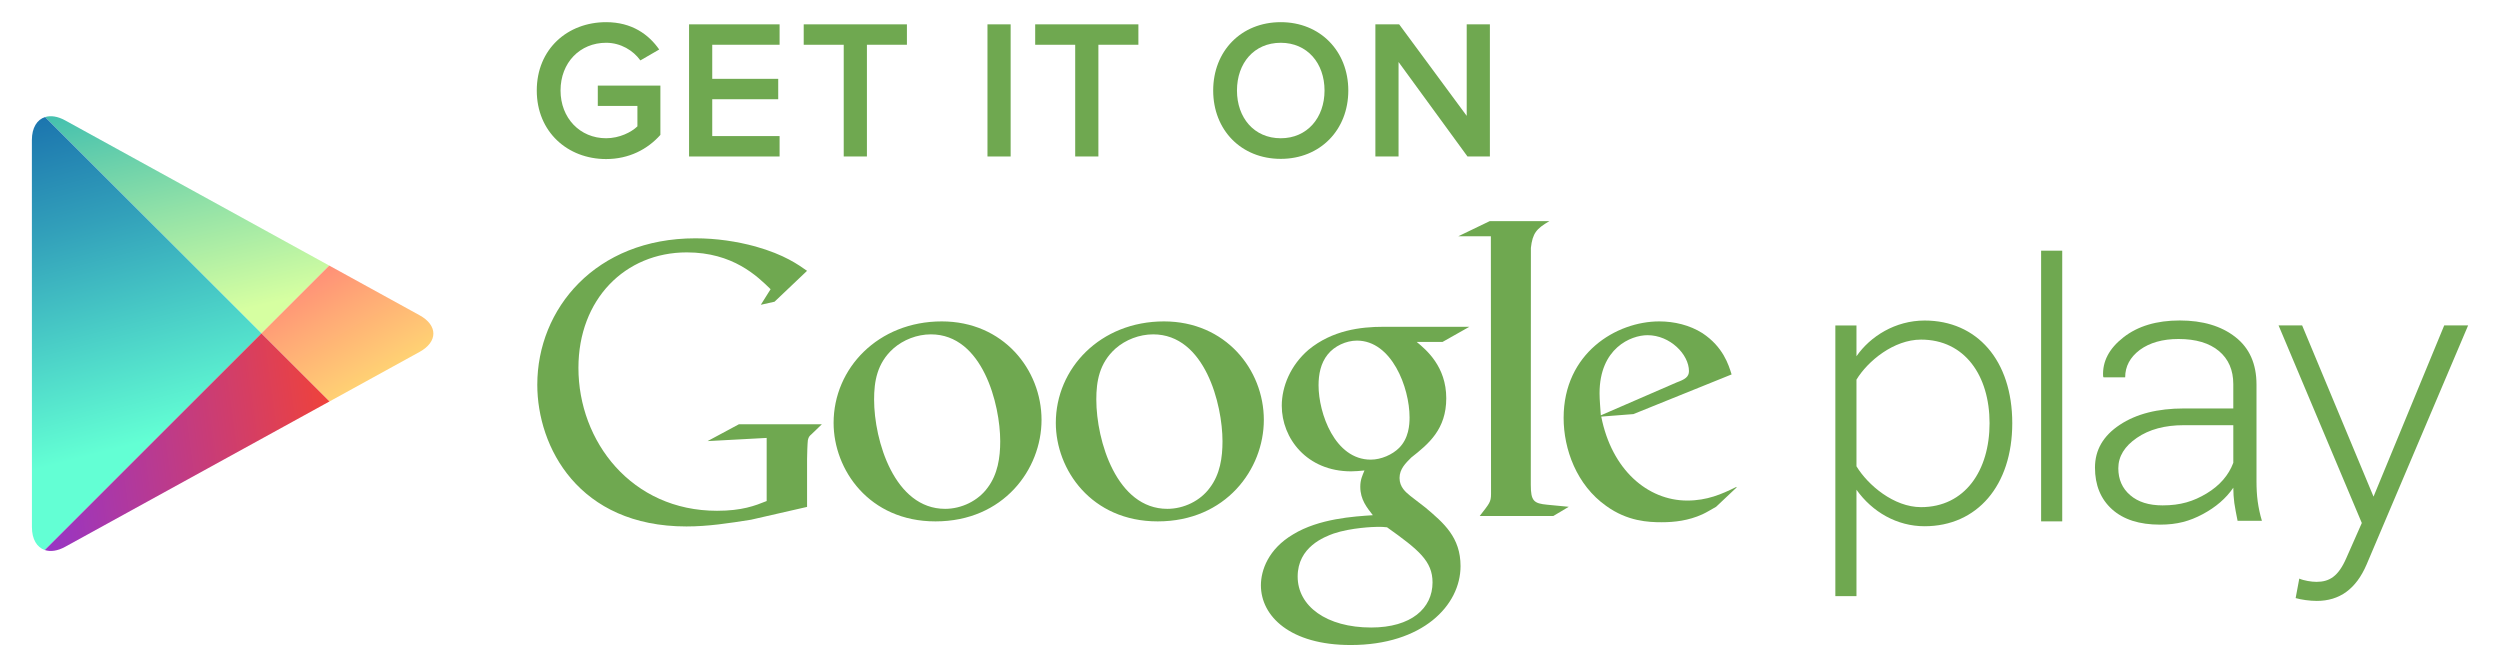
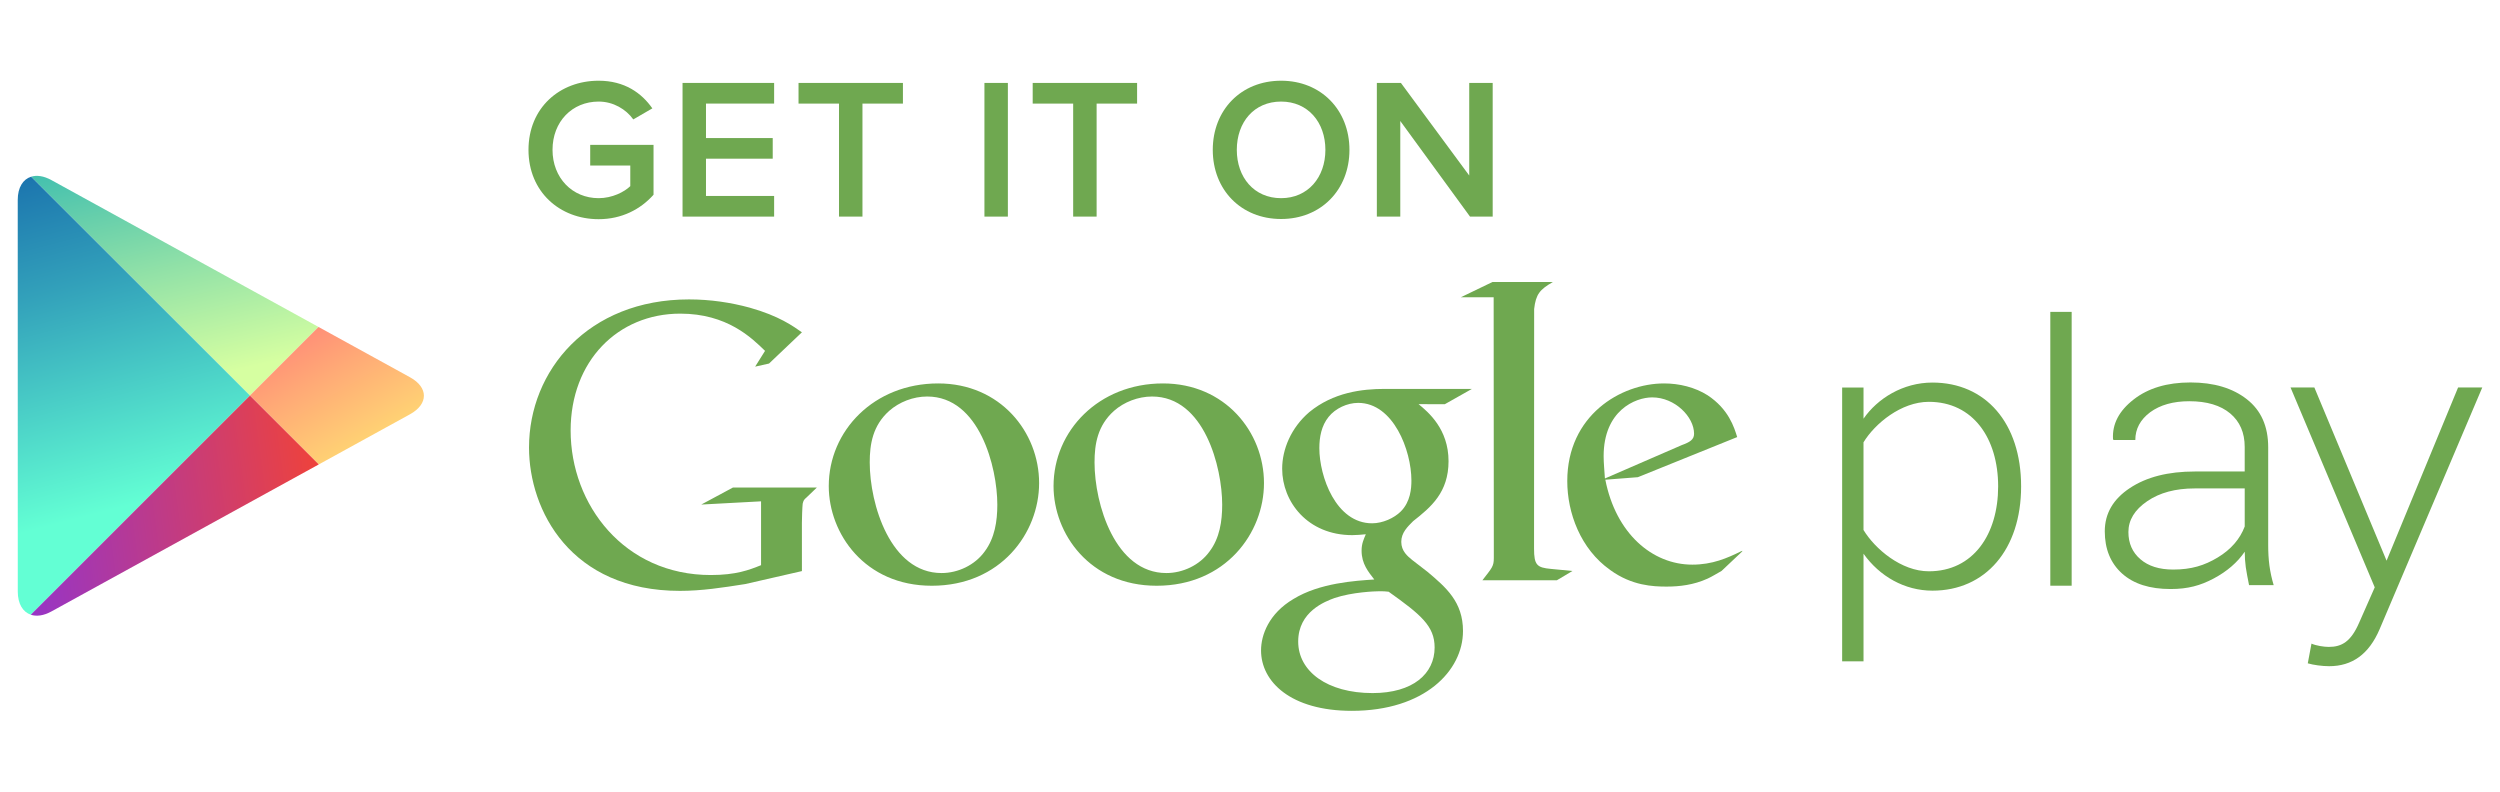
- <svg xmlns="http://www.w3.org/2000/svg" version="1.1" id="SemiBold" x="0px" y="0px" width="202px" height="53.91px" viewBox="0 0 202 53.91" enable-background="new 0 0 202 53.91" xml:space="preserve">
+ <svg xmlns="http://www.w3.org/2000/svg" version="1.1" id="Layer_1" x="0px" y="0px" width="121.072px" height="38.333px" viewBox="0 0 121.072 38.333" enable-background="new 0 0 121.072 38.333" xml:space="preserve">
  <g>
    <g>
-       <polygon fill="none" points="21.123,26.933 26.599,21.457 26.597,21.457 21.123,26.933 3.646,9.458 3.645,9.458 21.123,26.936     3.617,44.442 3.617,44.442 21.123,26.936 26.623,32.436 26.626,32.436   " />
-       <linearGradient id="SVGID_1_" gradientUnits="userSpaceOnUse" x1="490.253" y1="-443.008" x2="467.177" y2="-457.45" gradientTransform="matrix(0.7071 0.7071 -0.7071 0.7071 -642.4706 -7.8798)">
+       <polygon fill="none" points="12.104,19.153 15.425,15.833 15.423,15.833 12.104,19.153 1.507,8.558 1.507,8.558 12.104,19.155     1.49,29.77 1.49,29.77 12.104,19.155 15.439,22.49 15.441,22.49   " />
+       <linearGradient id="SVGID_1_" gradientUnits="userSpaceOnUse" x1="674.156" y1="765.54" x2="660.164" y2="774.296" gradientTransform="matrix(0.7071 0.7071 0.7071 -0.7071 -1008.138 82.9185)">
        <stop offset="0" style="stop-color:#D6FFA1" />
        <stop offset="0.326" style="stop-color:#93E2A7" />
        <stop offset="1" style="stop-color:#00A3B5" />
      </linearGradient>
-       <path fill="url(#SVGID_1_)" d="M26.597,21.457L5.26,9.725C4.656,9.394,4.097,9.317,3.646,9.458l17.478,17.476L26.597,21.457z" />
-       <linearGradient id="SVGID_2_" gradientUnits="userSpaceOnUse" x1="476.836" y1="-455.345" x2="506.756" y2="-447.524" gradientTransform="matrix(0.7071 0.7071 -0.7071 0.7071 -642.4706 -7.8798)">
+       <path fill="url(#SVGID_1_)" d="M15.423,15.833L2.486,8.72C2.12,8.519,1.781,8.472,1.507,8.558l10.597,10.596L15.423,15.833z" />
+       <linearGradient id="SVGID_2_" gradientUnits="userSpaceOnUse" x1="666.021" y1="773.02" x2="684.162" y2="768.278" gradientTransform="matrix(0.7071 0.7071 0.7071 -0.7071 -1008.138 82.9185)">
        <stop offset="0" style="stop-color:#FF177B" />
        <stop offset="0.672" style="stop-color:#FFA976" />
        <stop offset="1" style="stop-color:#FFEC73" />
      </linearGradient>
-       <path fill="url(#SVGID_2_)" d="M26.626,32.436l7.283-4.005c1.477-0.815,1.477-2.142,0-2.954l-7.31-4.02l-5.476,5.476    L26.626,32.436z" />
-       <linearGradient id="SVGID_3_" gradientUnits="userSpaceOnUse" x1="493.539" y1="-432.053" x2="461.095" y2="-451.142" gradientTransform="matrix(0.7071 0.7071 -0.7071 0.7071 -642.4706 -7.8798)">
+       <path fill="url(#SVGID_2_)" d="M15.441,22.49l4.416-2.428c0.896-0.494,0.896-1.299,0-1.791l-4.432-2.437l-3.32,3.32L15.441,22.49z    " />
+       <linearGradient id="SVGID_3_" gradientUnits="userSpaceOnUse" x1="676.148" y1="758.898" x2="656.477" y2="770.471" gradientTransform="matrix(0.7071 0.7071 0.7071 -0.7071 -1008.138 82.9185)">
        <stop offset="0" style="stop-color:#63FFD4" />
        <stop offset="0.485" style="stop-color:#32A0BA" />
        <stop offset="0.835" style="stop-color:#1262A9" />
        <stop offset="1" style="stop-color:#064AA2" />
      </linearGradient>
-       <path fill="url(#SVGID_3_)" d="M3.645,9.458c-0.649,0.203-1.069,0.86-1.069,1.854L2.58,42.596c0,0.982,0.407,1.63,1.038,1.846    l17.506-17.506L3.645,9.458z" />
-       <linearGradient id="SVGID_4_" gradientUnits="userSpaceOnUse" x1="505.318" y1="-447.209" x2="485.342" y2="-420.891" gradientTransform="matrix(0.7071 0.7071 -0.7071 0.7071 -642.4706 -7.8798)">
+       <path fill="url(#SVGID_3_)" d="M1.507,8.558C1.113,8.681,0.859,9.079,0.859,9.682L0.861,28.65c0,0.595,0.247,0.988,0.629,1.119    l10.614-10.614L1.507,8.558z" />
+       <linearGradient id="SVGID_4_" gradientUnits="userSpaceOnUse" x1="683.29" y1="768.087" x2="671.178" y2="752.13" gradientTransform="matrix(0.7071 0.7071 0.7071 -0.7071 -1008.138 82.9185)">
        <stop offset="0" style="stop-color:#FF4521" />
        <stop offset="0.341" style="stop-color:#D43E65" />
        <stop offset="0.793" style="stop-color:#9F36B9" />
        <stop offset="1" style="stop-color:#8A33DB" />
      </linearGradient>
-       <path fill="url(#SVGID_4_)" d="M3.617,44.442c0.454,0.154,1.024,0.082,1.643-0.258l21.363-11.748l-5.5-5.5L3.617,44.442z" />
+       <path fill="url(#SVGID_4_)" d="M1.49,29.77c0.275,0.093,0.621,0.05,0.996-0.156l12.953-7.123l-3.335-3.335L1.49,29.77z" />
    </g>
    <g>
      <g>
        <g>
-           <path fill="#6FA850" d="M140.275,39.426l-1.614,1.522c-0.372,0.205-0.743,0.443-1.113,0.612      c-1.121,0.509-2.261,0.637-3.274,0.637c-1.078,0-2.768-0.069-4.491-1.316c-2.395-1.688-3.442-4.587-3.442-7.114      c0-5.232,4.259-7.798,7.732-7.798c1.215,0,2.462,0.304,3.476,0.945c1.686,1.114,2.122,2.563,2.364,3.34l-7.934,3.205      l-2.598,0.202c0.841,4.289,3.743,6.784,6.95,6.784c1.602,0,2.791-0.522,3.882-1.062      C140.213,39.384,140.432,39.27,140.275,39.426z M135.489,30.893c0.645-0.234,0.979-0.437,0.979-0.906      c0-1.348-1.525-2.904-3.345-2.904c-1.349,0-3.879,1.05-3.879,4.695c0,0.569,0.067,1.175,0.102,1.781L135.489,30.893z" />
-           <path fill="#6FA850" d="M123.688,39.165c0,1.312,0.234,1.516,1.343,1.618c0.578,0.068,1.154,0.099,1.725,0.166l-1.248,0.743      h-5.947c0.78-1.012,0.914-1.112,0.914-1.787v-0.753l-0.013-20.064h-2.626l2.527-1.218h4.826      c-1.046,0.606-1.358,0.975-1.493,2.155L123.688,39.165z" />
-           <path fill="#6FA850" d="M114.466,27.625c0.775,0.637,2.392,1.988,2.392,4.553c0,2.499-1.409,3.677-2.83,4.792      c-0.436,0.438-0.945,0.915-0.945,1.651c0,0.746,0.51,1.151,0.877,1.453l1.219,0.941c1.482,1.251,2.833,2.398,2.833,4.728      c0,3.175-3.072,6.375-8.877,6.375c-4.89,0-7.254-2.328-7.254-4.825c0-1.216,0.604-2.937,2.601-4.115      c2.092-1.279,4.927-1.45,6.444-1.55c-0.474-0.612-1.015-1.253-1.015-2.299c0-0.572,0.172-0.913,0.338-1.315      c-0.369,0.035-0.741,0.071-1.079,0.071c-3.579,0-5.603-2.67-5.603-5.302c0-1.552,0.708-3.273,2.162-4.521      c1.924-1.584,4.218-1.857,6.041-1.857h6.954l-2.162,1.221H114.466z M112.074,42.606c-0.276-0.036-0.442-0.036-0.776-0.036      c-0.306,0-2.129,0.066-3.541,0.54c-0.747,0.273-2.906,1.08-2.906,3.477c0,2.392,2.331,4.116,5.938,4.116      c3.239,0,4.96-1.553,4.96-3.644C115.748,45.339,114.635,44.431,112.074,42.606z M113.045,36.194      c0.78-0.778,0.848-1.854,0.848-2.466c0-2.427-1.447-6.207-4.252-6.207c-0.875,0-1.823,0.44-2.361,1.118      c-0.57,0.703-0.741,1.615-0.741,2.492c0,2.26,1.317,6.008,4.217,6.008C111.601,37.139,112.511,36.728,113.045,36.194z" />
-           <path fill="#6FA850" d="M93.544,42.128c-5.364,0-8.234-4.178-8.234-7.959c0-4.419,3.608-8.2,8.74-8.2      c4.961,0,8.068,3.884,8.068,7.962C102.118,37.914,99.047,42.128,93.544,42.128z M97.764,39.398      c0.816-1.08,1.014-2.428,1.014-3.742c0-2.972-1.416-8.64-5.601-8.64c-1.113,0-2.234,0.435-3.042,1.146      c-1.318,1.181-1.553,2.664-1.553,4.12c0,3.334,1.647,8.833,5.737,8.833C95.64,41.115,96.986,40.476,97.764,39.398z" />
-           <path fill="#6FA850" d="M75.585,42.128c-5.365,0-8.23-4.178-8.23-7.959c0-4.419,3.609-8.2,8.739-8.2      c4.958,0,8.062,3.884,8.062,7.962C84.155,37.914,81.089,42.128,75.585,42.128z M79.806,39.398      c0.81-1.08,1.012-2.428,1.012-3.742c0-2.972-1.42-8.64-5.601-8.64c-1.117,0-2.226,0.435-3.036,1.146      c-1.32,1.181-1.554,2.664-1.554,4.12c0,3.334,1.654,8.833,5.737,8.833C77.682,41.115,79.026,40.476,79.806,39.398z" />
-           <path fill="#6FA850" d="M65.21,40.958l-4.524,1.035c-1.833,0.289-3.479,0.544-5.222,0.544c-8.727,0-12.051-6.424-12.051-11.45      c0-6.14,4.711-11.831,12.778-11.831c1.707,0,3.35,0.251,4.846,0.658c2.371,0.667,3.479,1.487,4.173,1.969l-2.628,2.496      l-1.108,0.248l0.79-1.26c-1.07-1.045-3.037-2.974-6.77-2.974c-4.991,0-8.757,3.794-8.757,9.333      c0,5.949,4.3,11.545,11.194,11.545c2.026,0,3.069-0.407,4.016-0.787v-5.1l-4.776,0.257l2.532-1.36h6.703l-0.819,0.789      c-0.222,0.188-0.251,0.252-0.313,0.504c-0.033,0.288-0.063,1.204-0.063,1.526V40.958z" />
+           <path fill="#6FA850" d="M84.35,26.728l-0.979,0.923c-0.226,0.124-0.451,0.269-0.675,0.371c-0.68,0.309-1.371,0.386-1.985,0.386      c-0.654,0-1.678-0.042-2.723-0.798c-1.452-1.023-2.087-2.781-2.087-4.313c0-3.172,2.582-4.728,4.688-4.728      c0.737,0,1.493,0.184,2.108,0.573c1.022,0.675,1.287,1.554,1.433,2.025l-4.811,1.943l-1.575,0.122      c0.51,2.601,2.269,4.113,4.214,4.113c0.971,0,1.692-0.317,2.354-0.644C84.312,26.703,84.445,26.634,84.35,26.728z       M81.448,21.555c0.391-0.142,0.594-0.265,0.594-0.549c0-0.817-0.925-1.761-2.028-1.761c-0.818,0-2.352,0.637-2.352,2.847      c0,0.345,0.041,0.712,0.062,1.08L81.448,21.555z" />
+           <path fill="#6FA850" d="M74.292,26.57c0,0.796,0.142,0.919,0.814,0.981c0.35,0.041,0.7,0.06,1.046,0.101l-0.757,0.451H71.79      c0.473-0.614,0.554-0.674,0.554-1.084v-0.457l-0.008-12.165h-1.592l1.532-0.739h2.926c-0.634,0.367-0.823,0.591-0.905,1.307      L74.292,26.57z" />
+           <path fill="#6FA850" d="M68.701,19.573c0.47,0.386,1.45,1.205,1.45,2.761c0,1.515-0.854,2.229-1.716,2.906      c-0.264,0.266-0.573,0.555-0.573,1.001c0,0.452,0.309,0.698,0.532,0.881l0.739,0.571c0.899,0.759,1.718,1.454,1.718,2.867      c0,1.925-1.863,3.865-5.382,3.865c-2.965,0-4.398-1.412-4.398-2.926c0-0.737,0.366-1.781,1.577-2.495      c1.268-0.775,2.987-0.879,3.907-0.94c-0.287-0.371-0.615-0.76-0.615-1.394c0-0.347,0.104-0.554,0.205-0.797      c-0.224,0.021-0.449,0.043-0.654,0.043c-2.17,0-3.397-1.619-3.397-3.215c0-0.941,0.429-1.985,1.311-2.741      c1.167-0.96,2.557-1.126,3.663-1.126h4.216l-1.311,0.74L68.701,19.573L68.701,19.573z M67.25,28.656      c-0.167-0.022-0.268-0.022-0.471-0.022c-0.186,0-1.291,0.04-2.147,0.327c-0.453,0.166-1.762,0.655-1.762,2.108      c0,1.45,1.413,2.496,3.6,2.496c1.964,0,3.007-0.942,3.007-2.209C69.478,30.314,68.803,29.763,67.25,28.656z M67.839,24.769      c0.473-0.472,0.514-1.124,0.514-1.495c0-1.472-0.877-3.763-2.578-3.763c-0.531,0-1.105,0.267-1.432,0.678      c-0.346,0.426-0.449,0.979-0.449,1.511c0,1.37,0.799,3.643,2.557,3.643C66.964,25.342,67.515,25.092,67.839,24.769z" />
+           <path fill="#6FA850" d="M56.015,28.367c-3.252,0-4.993-2.533-4.993-4.826c0-2.679,2.188-4.972,5.299-4.972      c3.008,0,4.892,2.355,4.892,4.828C61.214,25.812,59.352,28.367,56.015,28.367z M58.574,26.711      c0.495-0.655,0.615-1.472,0.615-2.269c0-1.802-0.859-5.239-3.396-5.239c-0.675,0-1.355,0.264-1.844,0.695      c-0.799,0.716-0.942,1.615-0.942,2.498c0,2.021,0.999,5.356,3.479,5.356C57.286,27.752,58.102,27.365,58.574,26.711z" />
+           <path fill="#6FA850" d="M45.126,28.367c-3.253,0-4.99-2.533-4.99-4.826c0-2.679,2.188-4.972,5.299-4.972      c3.006,0,4.888,2.355,4.888,4.828C50.322,25.812,48.463,28.367,45.126,28.367z M47.685,26.711      c0.491-0.655,0.614-1.472,0.614-2.269c0-1.802-0.861-5.239-3.396-5.239c-0.677,0-1.35,0.264-1.841,0.695      c-0.8,0.716-0.942,1.615-0.942,2.498c0,2.021,1.003,5.356,3.479,5.356C46.398,27.752,47.213,27.365,47.685,26.711z" />
+           <path fill="#6FA850" d="M38.836,27.657l-2.743,0.628c-1.111,0.175-2.109,0.33-3.166,0.33c-5.291,0-7.307-3.895-7.307-6.942      c0-3.723,2.856-7.173,7.748-7.173c1.035,0,2.031,0.152,2.938,0.399c1.438,0.404,2.109,0.902,2.53,1.194l-1.593,1.513      l-0.672,0.15l0.479-0.764c-0.649-0.634-1.841-1.803-4.105-1.803c-3.026,0-5.31,2.3-5.31,5.659c0,3.607,2.607,7,6.787,7      c1.228,0,1.861-0.247,2.435-0.477v-3.092l-2.896,0.156l1.535-0.825h4.064l-0.497,0.478c-0.135,0.114-0.152,0.153-0.19,0.306      c-0.02,0.175-0.038,0.73-0.038,0.925L38.836,27.657L38.836,27.657z" />
        </g>
        <g>
-           <path fill="#6FA850" d="M150.003,39.57v8.596h-1.707V26.295h1.707v2.49c1.111-1.609,3.143-2.886,5.504-2.886      c4.232,0,7.084,3.211,7.084,8.294c0,5.049-2.852,8.327-7.084,8.327C153.278,42.52,151.283,41.372,150.003,39.57z       M160.757,34.193c0-3.831-1.997-6.753-5.538-6.753c-2.199,0-4.302,1.729-5.216,3.235v7.001c0.914,1.51,3.017,3.301,5.216,3.301      C158.76,40.977,160.757,38.03,160.757,34.193z" />
-           <path fill="#6FA850" d="M164.922,42.126V20.255h1.706v21.871H164.922z" />
-           <path fill="#6FA850" d="M185.782,46.751c0.364,0.162,0.987,0.263,1.383,0.263c1.044,0,1.77-0.427,2.424-1.936l1.245-2.82      l-6.725-15.964h1.904l5.768,13.834l5.712-13.834h1.931l-8.201,19.313c-0.851,1.99-2.19,2.947-4.029,2.947      c-0.552,0-1.279-0.099-1.706-0.229L185.782,46.751z" />
-           <path fill="#6FA850" d="M180.796,42.079c-0.114-0.549-0.2-1.032-0.263-1.437c-0.053-0.403-0.082-0.815-0.082-1.234      c-0.586,0.859-1.415,1.574-2.474,2.138c-1.06,0.566-2.066,0.845-3.448,0.845c-1.663,0-2.953-0.409-3.875-1.239      c-0.918-0.829-1.38-1.952-1.38-3.373c0-1.419,0.669-2.571,2.003-3.452c1.334-0.885,3.059-1.324,5.192-1.324h3.981v-1.968      c0-1.133-0.387-2.023-1.157-2.67c-0.774-0.646-1.86-0.974-3.269-0.974c-1.287,0-2.331,0.299-3.126,0.881      c-0.788,0.594-1.184,1.33-1.184,2.217h-1.747l-0.036-0.085c-0.064-1.195,0.484-2.245,1.647-3.15      c1.157-0.905,2.675-1.36,4.542-1.36c1.86,0,3.366,0.448,4.502,1.342c1.134,0.885,1.703,2.164,1.703,3.836v7.811      c0,0.56,0.026,1.102,0.097,1.631c0.072,0.529,0.187,1.057,0.34,1.567H180.796z M174.738,40.835c1.45,0,2.492-0.324,3.558-0.965      c1.058-0.638,1.777-1.469,2.155-2.475v-3.04h-4c-1.528,0-2.793,0.338-3.788,1.021c-0.997,0.68-1.503,1.503-1.503,2.46      c0,0.902,0.32,1.625,0.957,2.172C172.755,40.561,173.627,40.835,174.738,40.835z" />
+           <path fill="#6FA850" d="M90.248,26.816v5.212h-1.035V18.767h1.035v1.51c0.674-0.976,1.906-1.75,3.337-1.75      c2.566,0,4.295,1.947,4.295,5.029c0,3.061-1.729,5.049-4.295,5.049C92.234,28.604,91.024,27.908,90.248,26.816z M96.768,23.555      c0-2.323-1.211-4.095-3.358-4.095c-1.333,0-2.608,1.048-3.163,1.961v4.245c0.554,0.916,1.829,2.001,3.163,2.001      C95.558,27.669,96.768,25.882,96.768,23.555z" />
+           <path fill="#6FA850" d="M99.294,28.365V15.104h1.034v13.261H99.294z" />
+           <path fill="#6FA850" d="M111.942,31.17c0.221,0.098,0.598,0.159,0.839,0.159c0.633,0,1.073-0.259,1.47-1.174l0.755-1.71      l-4.078-9.679h1.154l3.497,8.388l3.463-8.388h1.171l-4.973,11.71c-0.516,1.207-1.328,1.787-2.443,1.787      c-0.335,0-0.775-0.06-1.034-0.139L111.942,31.17z" />
+           <path fill="#6FA850" d="M108.919,28.337c-0.069-0.333-0.121-0.626-0.159-0.871c-0.032-0.244-0.05-0.494-0.05-0.748      c-0.355,0.521-0.858,0.954-1.5,1.296c-0.643,0.343-1.253,0.512-2.091,0.512c-1.008,0-1.79-0.248-2.35-0.751      c-0.557-0.503-0.837-1.184-0.837-2.045c0-0.86,0.406-1.559,1.214-2.093c0.809-0.537,1.855-0.803,3.148-0.803h2.414v-1.193      c0-0.687-0.235-1.227-0.702-1.619c-0.469-0.392-1.128-0.591-1.982-0.591c-0.78,0-1.413,0.181-1.895,0.534      c-0.478,0.36-0.718,0.806-0.718,1.344h-1.059l-0.022-0.052c-0.039-0.725,0.293-1.361,0.999-1.91      c0.702-0.549,1.622-0.825,2.754-0.825c1.128,0,2.041,0.272,2.73,0.814c0.688,0.537,1.033,1.312,1.033,2.326v4.736      c0,0.34,0.016,0.668,0.059,0.989c0.044,0.321,0.113,0.641,0.206,0.95h-1.192V28.337z M105.245,27.583      c0.879,0,1.511-0.196,2.157-0.585c0.641-0.387,1.077-0.891,1.307-1.501v-1.843h-2.425c-0.926,0-1.693,0.205-2.297,0.619      c-0.605,0.412-0.911,0.911-0.911,1.492c0,0.547,0.194,0.985,0.58,1.317C104.043,27.417,104.572,27.583,105.245,27.583z" />
        </g>
      </g>
      <g>
        <g>
-           <path fill="#6FA850" d="M43.371,7.314c0-3.361,2.497-5.523,5.603-5.523c2.081,0,3.441,0.992,4.29,2.209l-1.521,0.881      c-0.576-0.801-1.585-1.425-2.769-1.425c-2.112,0-3.682,1.6-3.682,3.857c0,2.225,1.569,3.857,3.682,3.857      c1.089,0,2.049-0.496,2.529-0.96V8.562h-3.201V6.914h5.058v3.985c-1.04,1.169-2.545,1.953-4.386,1.953      C45.868,12.852,43.371,10.66,43.371,7.314z" />
-           <path fill="#6FA850" d="M55.676,12.644V1.967h7.315v1.649h-5.442V6.37h5.331v1.648h-5.331v2.977h5.442v1.649H55.676z" />
-           <path fill="#6FA850" d="M68.173,12.644V3.617h-3.233V1.967h8.339v1.649h-3.232v9.027H68.173z" />
-           <path fill="#6FA850" d="M79.788,12.644V1.967h1.872v10.677H79.788z" />
-           <path fill="#6FA850" d="M86.876,12.644V3.617h-3.233V1.967h8.339v1.649h-3.232v9.027H86.876z" />
-           <path fill="#6FA850" d="M98.026,7.314c0-3.186,2.257-5.523,5.459-5.523c3.185,0,5.458,2.337,5.458,5.523      c0,3.186-2.273,5.522-5.458,5.522C100.283,12.836,98.026,10.5,98.026,7.314z M107.022,7.314c0-2.209-1.393-3.857-3.537-3.857      c-2.161,0-3.538,1.648-3.538,3.857c0,2.192,1.377,3.857,3.538,3.857C105.63,11.171,107.022,9.506,107.022,7.314z" />
-           <path fill="#6FA850" d="M118.573,12.644l-5.57-7.635v7.635h-1.872V1.967h1.921l5.458,7.395V1.967h1.873v10.677H118.573z" />
+           <path fill="#6FA850" d="M25.594,7.258c0-2.038,1.514-3.349,3.397-3.349c1.262,0,2.086,0.601,2.601,1.339L30.67,5.783      c-0.349-0.486-0.961-0.864-1.679-0.864c-1.281,0-2.233,0.97-2.233,2.339c0,1.349,0.951,2.339,2.233,2.339      c0.66,0,1.242-0.301,1.533-0.582V8.015h-1.941V7.015h3.067v2.416c-0.631,0.709-1.543,1.184-2.659,1.184      C27.108,10.616,25.594,9.287,25.594,7.258z" />
+           <path fill="#6FA850" d="M33.055,10.49V4.016h4.435v1h-3.3v1.67h3.232v0.999H34.19V9.49h3.3v1H33.055z" />
+           <path fill="#6FA850" d="M40.632,10.49V5.016h-1.96v-1h5.056v1h-1.96v5.473L40.632,10.49L40.632,10.49z" />
+           <path fill="#6FA850" d="M47.675,10.49V4.016h1.135v6.474H47.675z" />
+           <path fill="#6FA850" d="M51.972,10.49V5.016h-1.96v-1h5.056v1h-1.96v5.473L51.972,10.49L51.972,10.49z" />
+           <path fill="#6FA850" d="M58.733,7.258c0-1.932,1.368-3.349,3.31-3.349c1.931,0,3.309,1.417,3.309,3.349      s-1.378,3.348-3.309,3.348C60.101,10.606,58.733,9.19,58.733,7.258z M64.187,7.258c0-1.339-0.845-2.339-2.145-2.339      c-1.31,0-2.145,0.999-2.145,2.339c0,1.329,0.835,2.339,2.145,2.339C63.343,9.597,64.187,8.587,64.187,7.258z" />
+           <path fill="#6FA850" d="M71.191,10.49L67.814,5.86v4.629h-1.135V4.016h1.165L71.153,8.5V4.016h1.136v6.474H71.191z" />
        </g>
      </g>
    </g>
  </g>
</svg>
